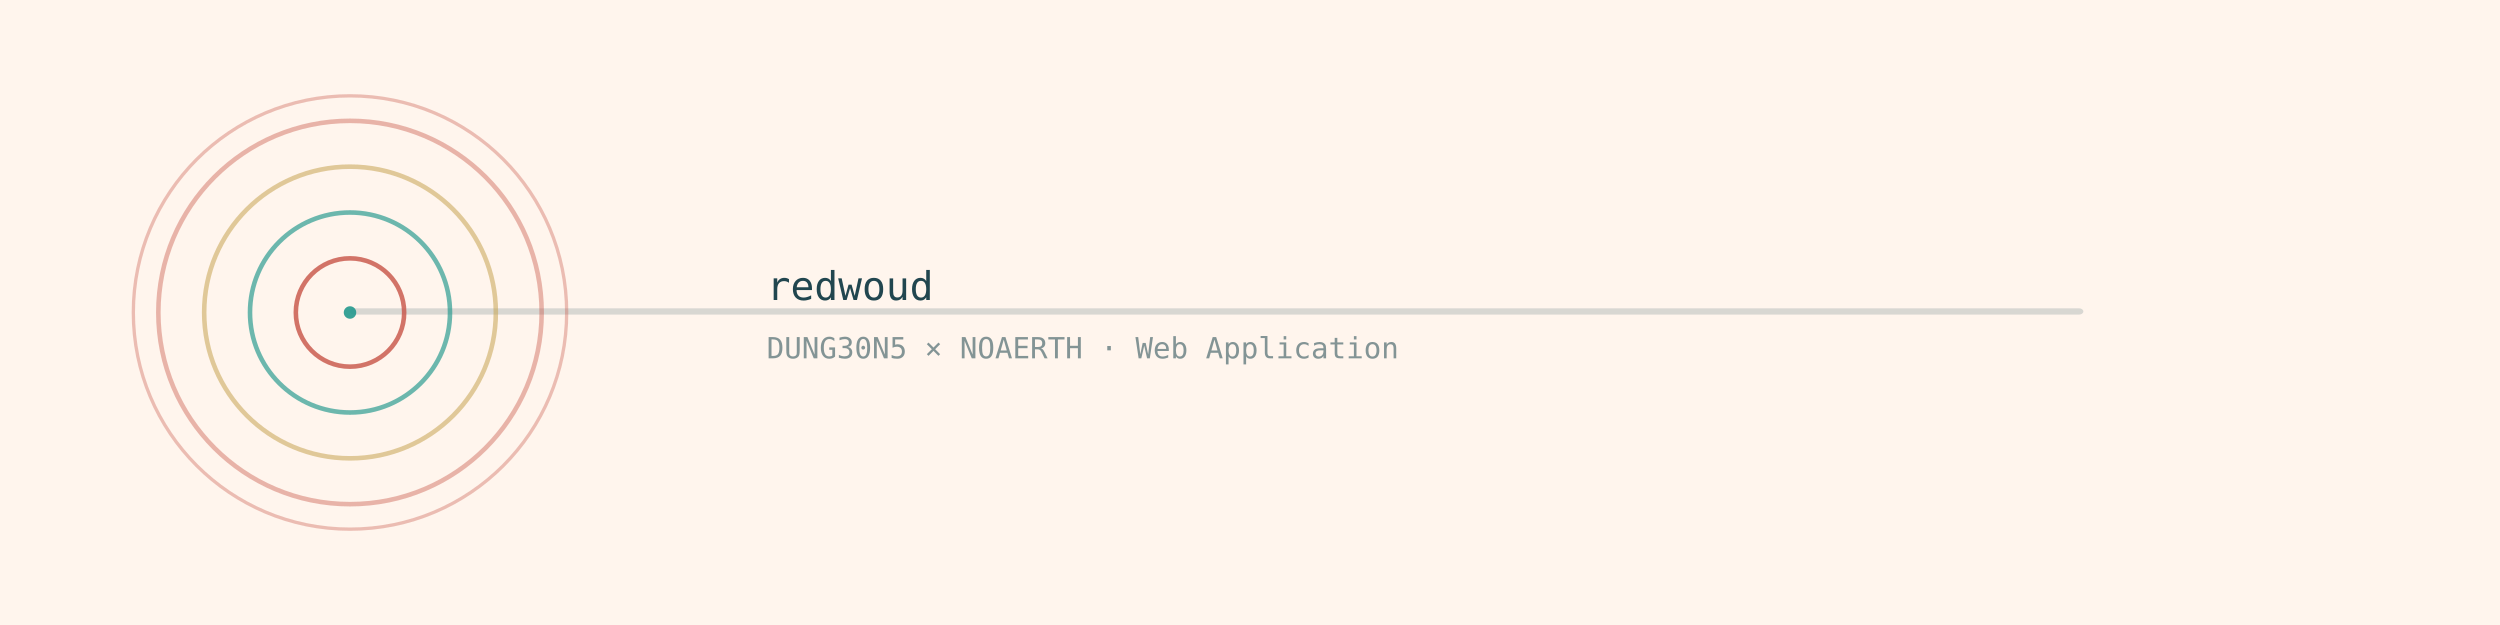
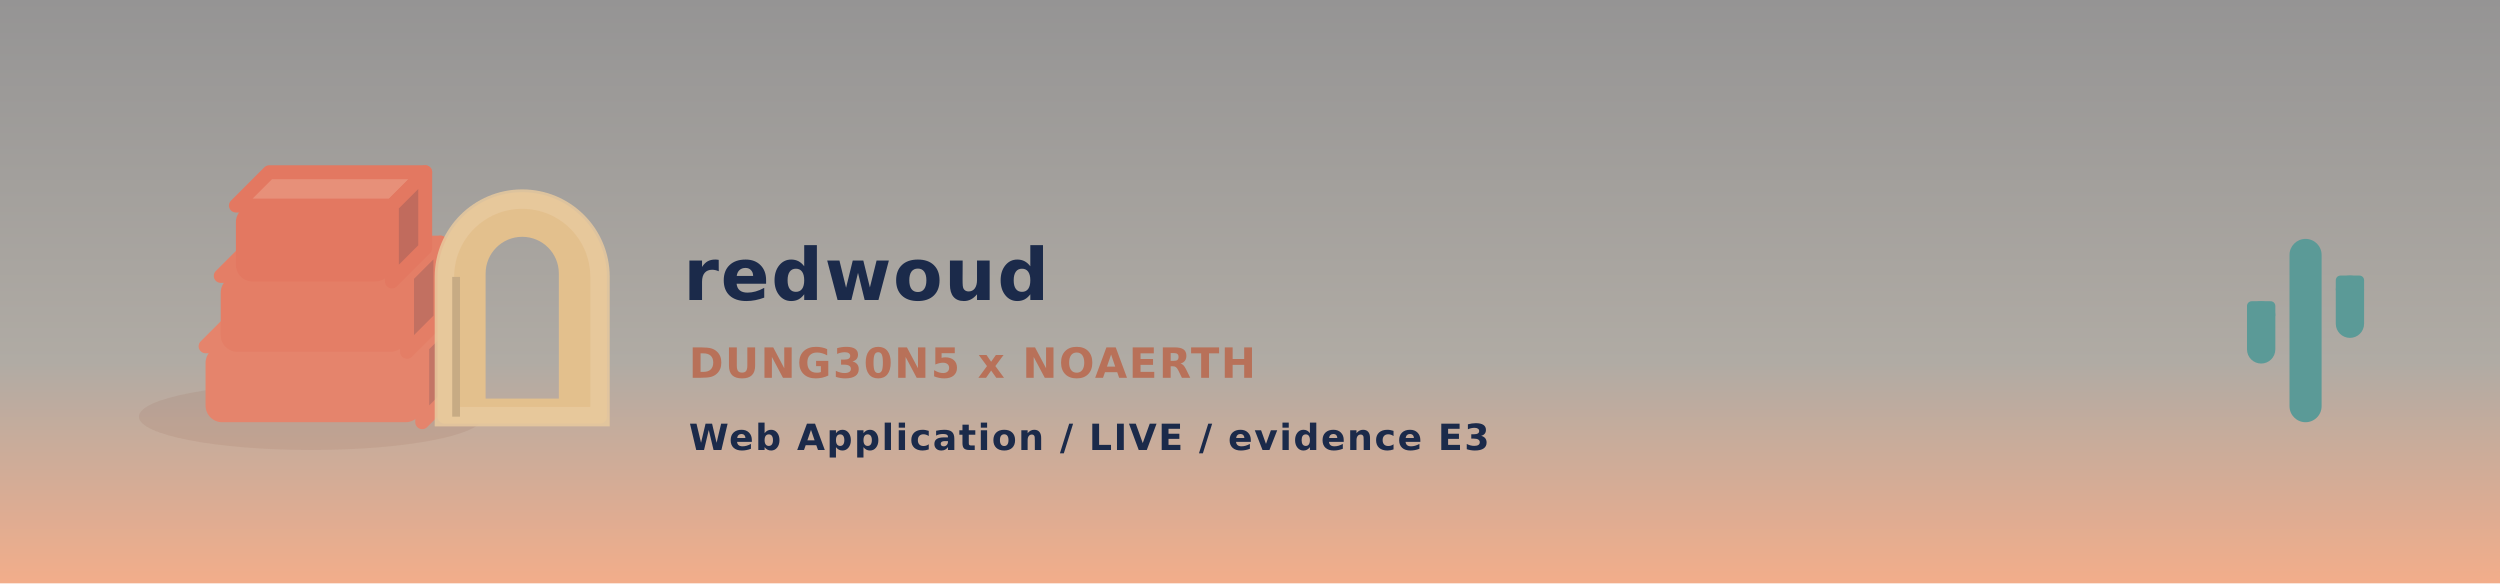
- <svg xmlns="http://www.w3.org/2000/svg" viewBox="0 0 1200 300" width="1200" height="300" role="img" aria-label="redwoud identity object">
-   <rect width="1200" height="300" fill="#fff5ed" />
-   <defs>
-     <linearGradient id="gft" x1="0" y1="0" x2="1" y2="1">
-       <stop offset="0%" stop-color="#c75346" />
-       <stop offset="100%" stop-color="#24998e" />
-     </linearGradient>
-   </defs>
-   <rect x="168.00" y="148.00" width="832.00" height="3.00" rx="2.00" fill="rgba(9,52,63,0.160)" opacity="1.00" />
-   <circle cx="168.00" cy="150.00" r="26.00" fill="none" stroke="rgba(199,83,70,0.800)" stroke-width="2.20" opacity="1.00" />
-   <circle cx="168.00" cy="150.00" r="48.00" fill="none" stroke="rgba(36,153,142,0.670)" stroke-width="2.20" opacity="1.00" />
-   <circle cx="168.00" cy="150.00" r="70.00" fill="none" stroke="rgba(199,163,80,0.540)" stroke-width="2.20" opacity="1.00" />
-   <circle cx="168.00" cy="150.00" r="92.00" fill="none" stroke="rgba(199,83,70,0.410)" stroke-width="2.20" opacity="1.00" />
+ <svg xmlns="http://www.w3.org/2000/svg" width="900" height="210" viewBox="0 0 900 210" role="img" aria-label="redwoud - identity object">
+   <linearGradient id="skyf" x1="0" y1="0" x2="0" y2="1">
+     <stop offset="0" stop-color="#959494" />
+     <stop offset="0.62" stop-color="#b0aba4" />
+     <stop offset="1" stop-color="#f3ad8a" />
+   </linearGradient>
+   <rect width="900" height="210" fill="url(#skyf)" />
+   <rect x="0" y="352" width="900" height="-142" fill="#e9cda3" />
+   <rect x="0" y="352" width="900" height="3" fill="#ebd1a9" />
+   <ellipse cx="112" cy="150" rx="62" ry="12" fill="rgba(138,90,68,0.11)" />
  <g>
-     <circle cx="168.00" cy="150.00" r="104.00" fill="none" stroke="rgba(199,83,70,0.350)" stroke-width="1.60" opacity="1.00" />
-     <animate attributeName="opacity" values="0.25;1.0;0.25" dur="12.2s" begin="0s" repeatCount="indefinite" />
+     <path d="M74,124.67 L152,124.67 L164,112.67 L86,112.67 Z" fill="#e99a82" stroke="#e5846c" stroke-width="5" stroke-linejoin="round" />
+     <path d="M152,124.67 L164,112.67 L164,140 L152,152 Z" fill="#c37566" stroke="#e5846c" stroke-width="5" stroke-linejoin="round" />
+     <rect x="74" y="124.67" width="78" height="27.33" rx="6" fill="#e5846c" />
+     <path d="M79.46,99.33 L146.54,99.33 L158.54,87.33 L91.46,87.33 Z" fill="#e8957d" stroke="#e47e66" stroke-width="5" stroke-linejoin="round" />
+     <path d="M146.54,99.33 L158.54,87.33 L158.54,114.67 L146.54,126.67 Z" fill="#c27061" stroke="#e47e66" stroke-width="5" stroke-linejoin="round" />
+     <rect x="79.46" y="99.33" width="67.08" height="27.33" rx="6" fill="#e47e66" />
+     <path d="M84.92,74 L141.08,74 L153.08,62 L96.92,62 Z" fill="#e79079" stroke="#e37861" stroke-width="5" stroke-linejoin="round" />
+     <path d="M141.08,74 L153.08,62 L153.08,89.33 L141.08,101.33 Z" fill="#c16b5d" stroke="#e37861" stroke-width="5" stroke-linejoin="round" />
+     <rect x="84.92" y="74" width="56.16" height="27.33" rx="6" fill="#e37861" />
+     <animate attributeName="opacity" values="0.72;1;0.72" dur="6s" begin="0s" repeatCount="indefinite" />
  </g>
-   <circle cx="168" cy="150" r="3" fill="rgba(36,153,142,0.900)">
-     <animate attributeName="opacity" values="0.35;0.95;0.35" dur="12.2s" begin="0s" repeatCount="indefinite" />
-   </circle>
-   <text x="368" y="144" font-family="ui-monospace,Menlo,monospace" font-size="19" fill="rgba(9,52,63,0.900)">redwoud</text>
-   <text x="368" y="172" font-family="ui-monospace,Menlo,monospace" font-size="14" fill="rgba(9,52,63,0.500)">DUNG30N5 × NOAERTH · Web Application</text>
+   <path d="M160,150 L160,99.68 A28,28 0 0 1 216,99.68 L216,150 Z M172.32,146 L172.32,98.43 A15.68,15.68 0 0 1 203.68,98.43 L203.68,146 Z" fill="#e3c08d" fill-rule="evenodd" stroke="#e3c08d" stroke-width="5" stroke-linejoin="round" />
+   <path d="M160,150 L160,99.68 A28,28 0 0 1 216,99.68 L216,150 Z" fill="none" stroke="#e8c99d" stroke-width="7" stroke-linecap="round" opacity="0.85" />
+   <rect x="162.8" y="99.68" width="2.8" height="50.32" fill="#c7ab84" />
+   <text x="246" y="108" font-family="Verdana,DejaVu Sans,sans-serif" font-size="26" font-weight="700" letter-spacing="0.6" fill="#1b2a4a" text-anchor="start">redwoud</text>
+   <text x="248" y="136" font-family="Verdana,DejaVu Sans,sans-serif" font-size="15" font-weight="700" letter-spacing="0.6" fill="#b87159" text-anchor="start">DUNG30N5 x NOAERTH</text>
+   <text x="248" y="162" font-family="Verdana,DejaVu Sans,sans-serif" font-size="13" font-weight="700" letter-spacing="0.6" fill="#1b2a4a" text-anchor="start">Web Application  /  LIVE  /  evidence E3</text>
+   <rect x="824.22" y="86" width="11.56" height="66" rx="5.78" fill="#5b9a97" />
+   <rect x="808.92" y="108.44" width="10.2" height="22.44" rx="5.1" fill="#5b9a97" />
+   <rect x="808.92" y="108.44" width="10.2" height="6.6" rx="1.7" fill="#5b9a97" />
+   <rect x="840.88" y="99.2" width="10.2" height="22.44" rx="5.1" fill="#5b9a97" />
+   <rect x="840.88" y="99.2" width="10.2" height="6.6" rx="1.7" fill="#5b9a97" />
</svg>
